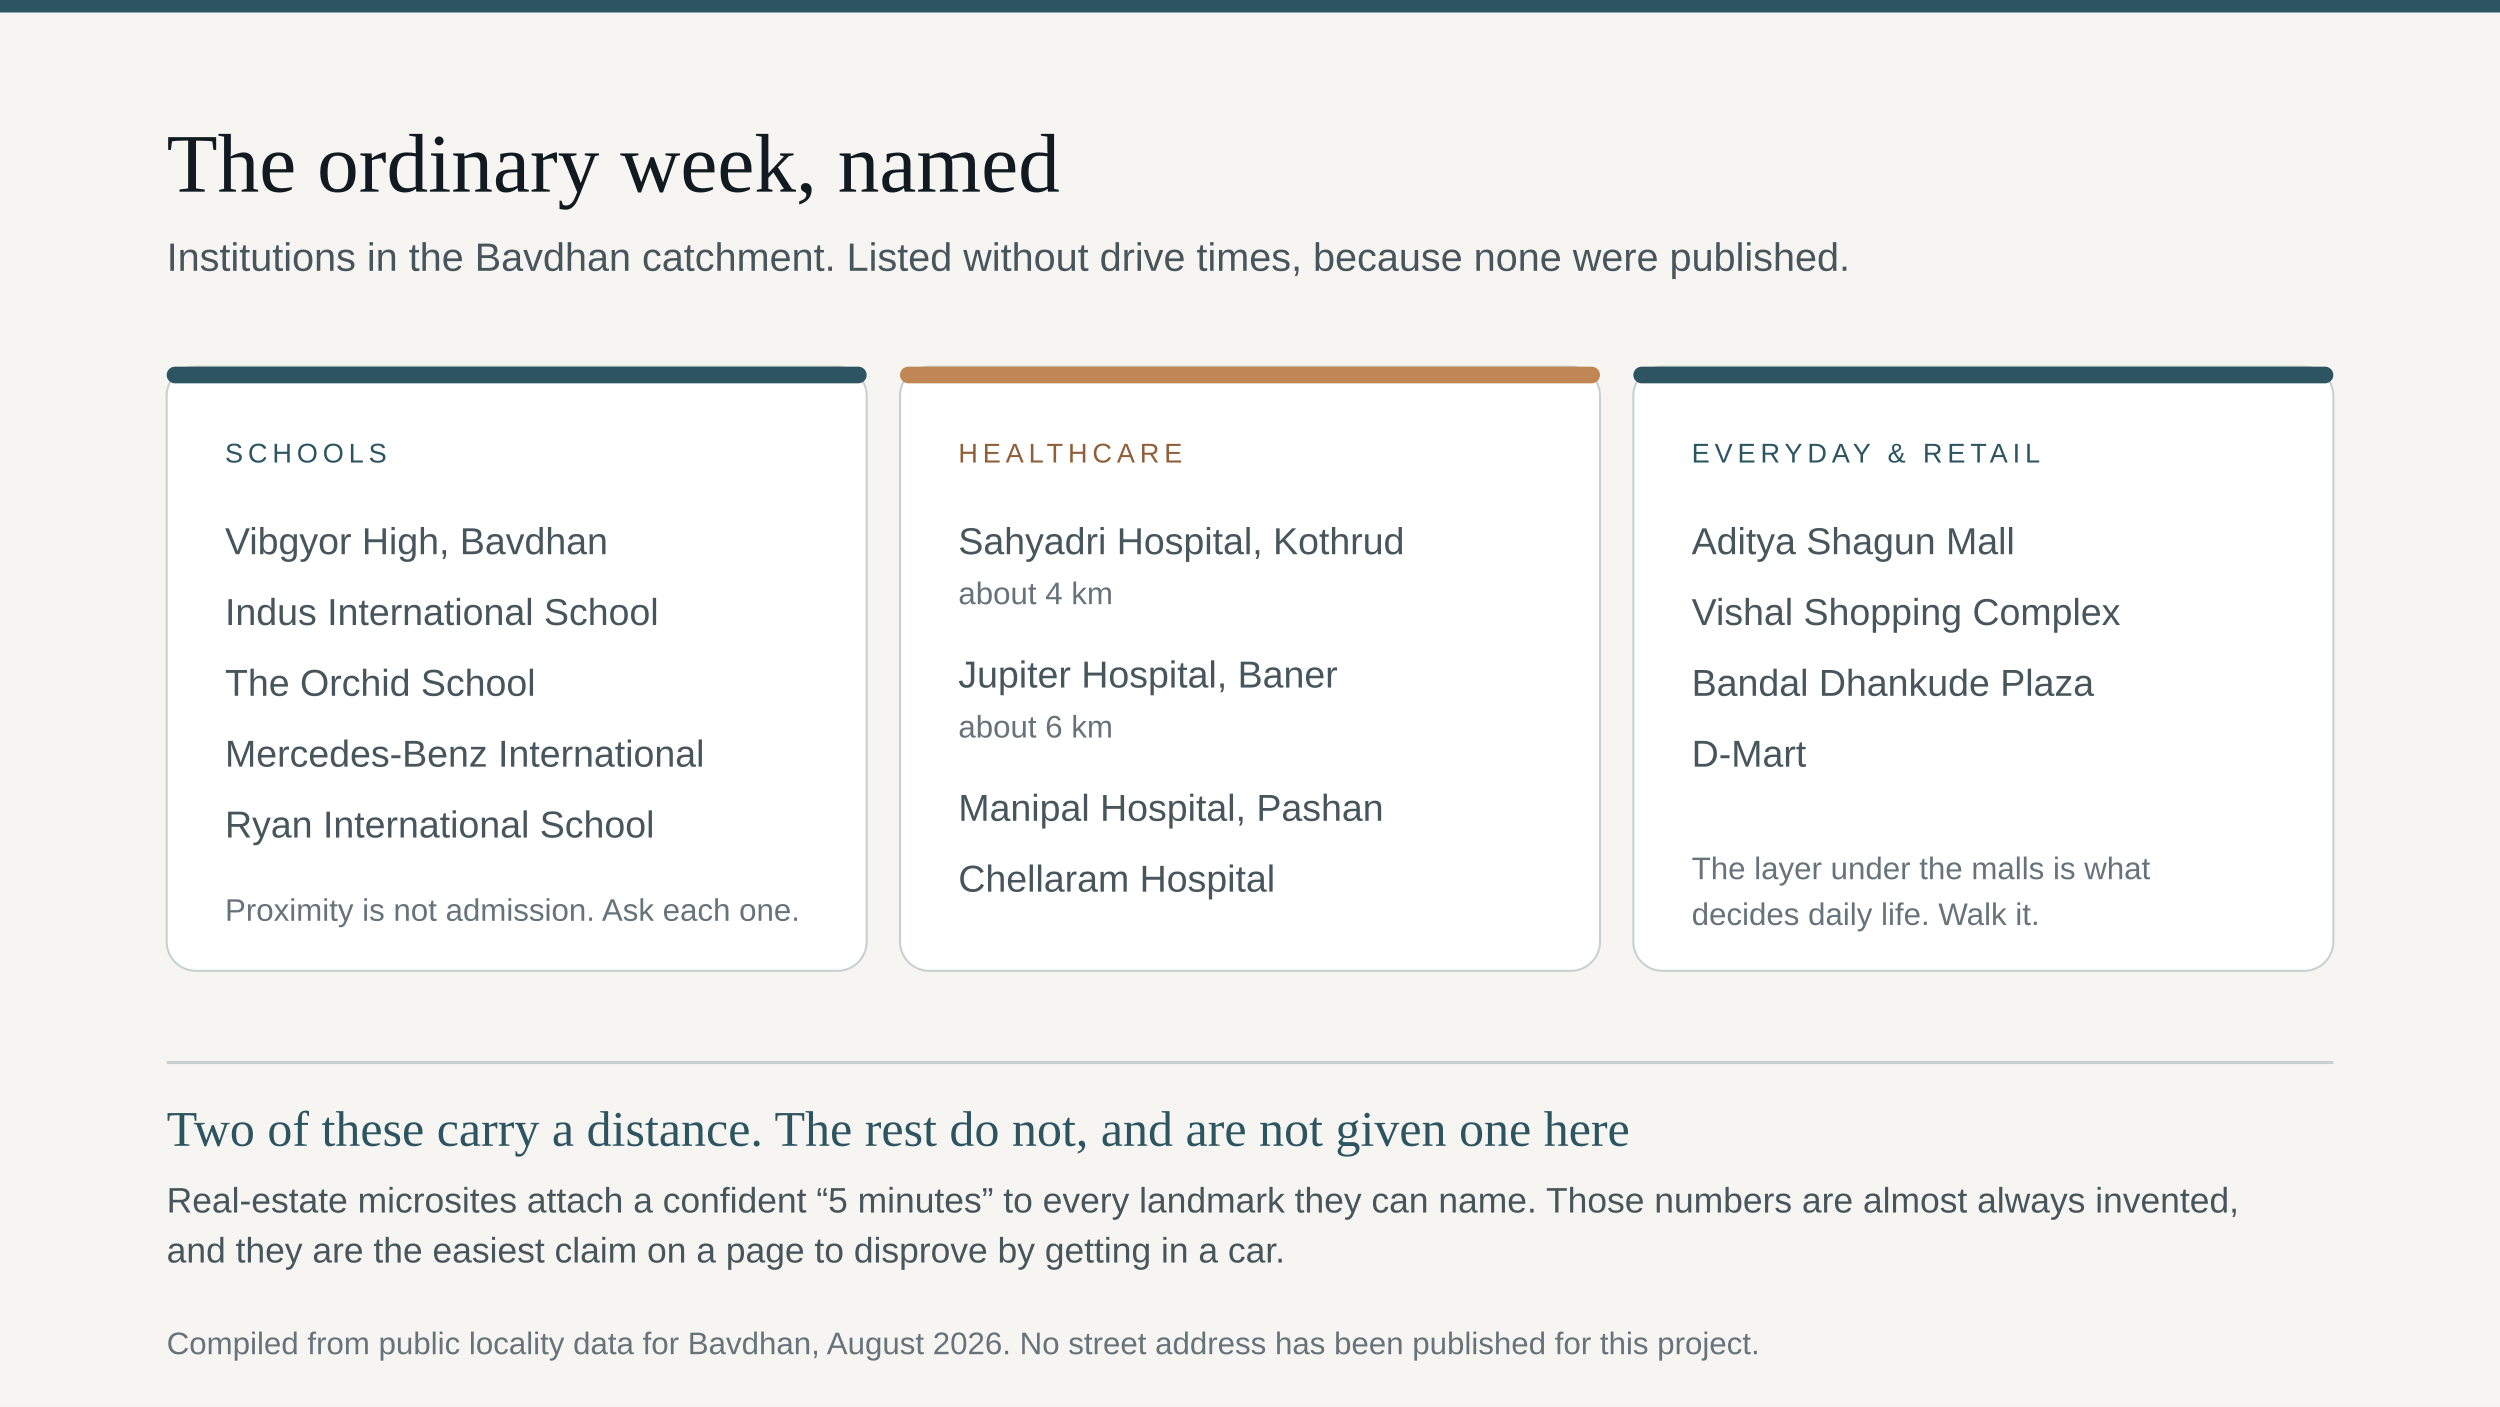
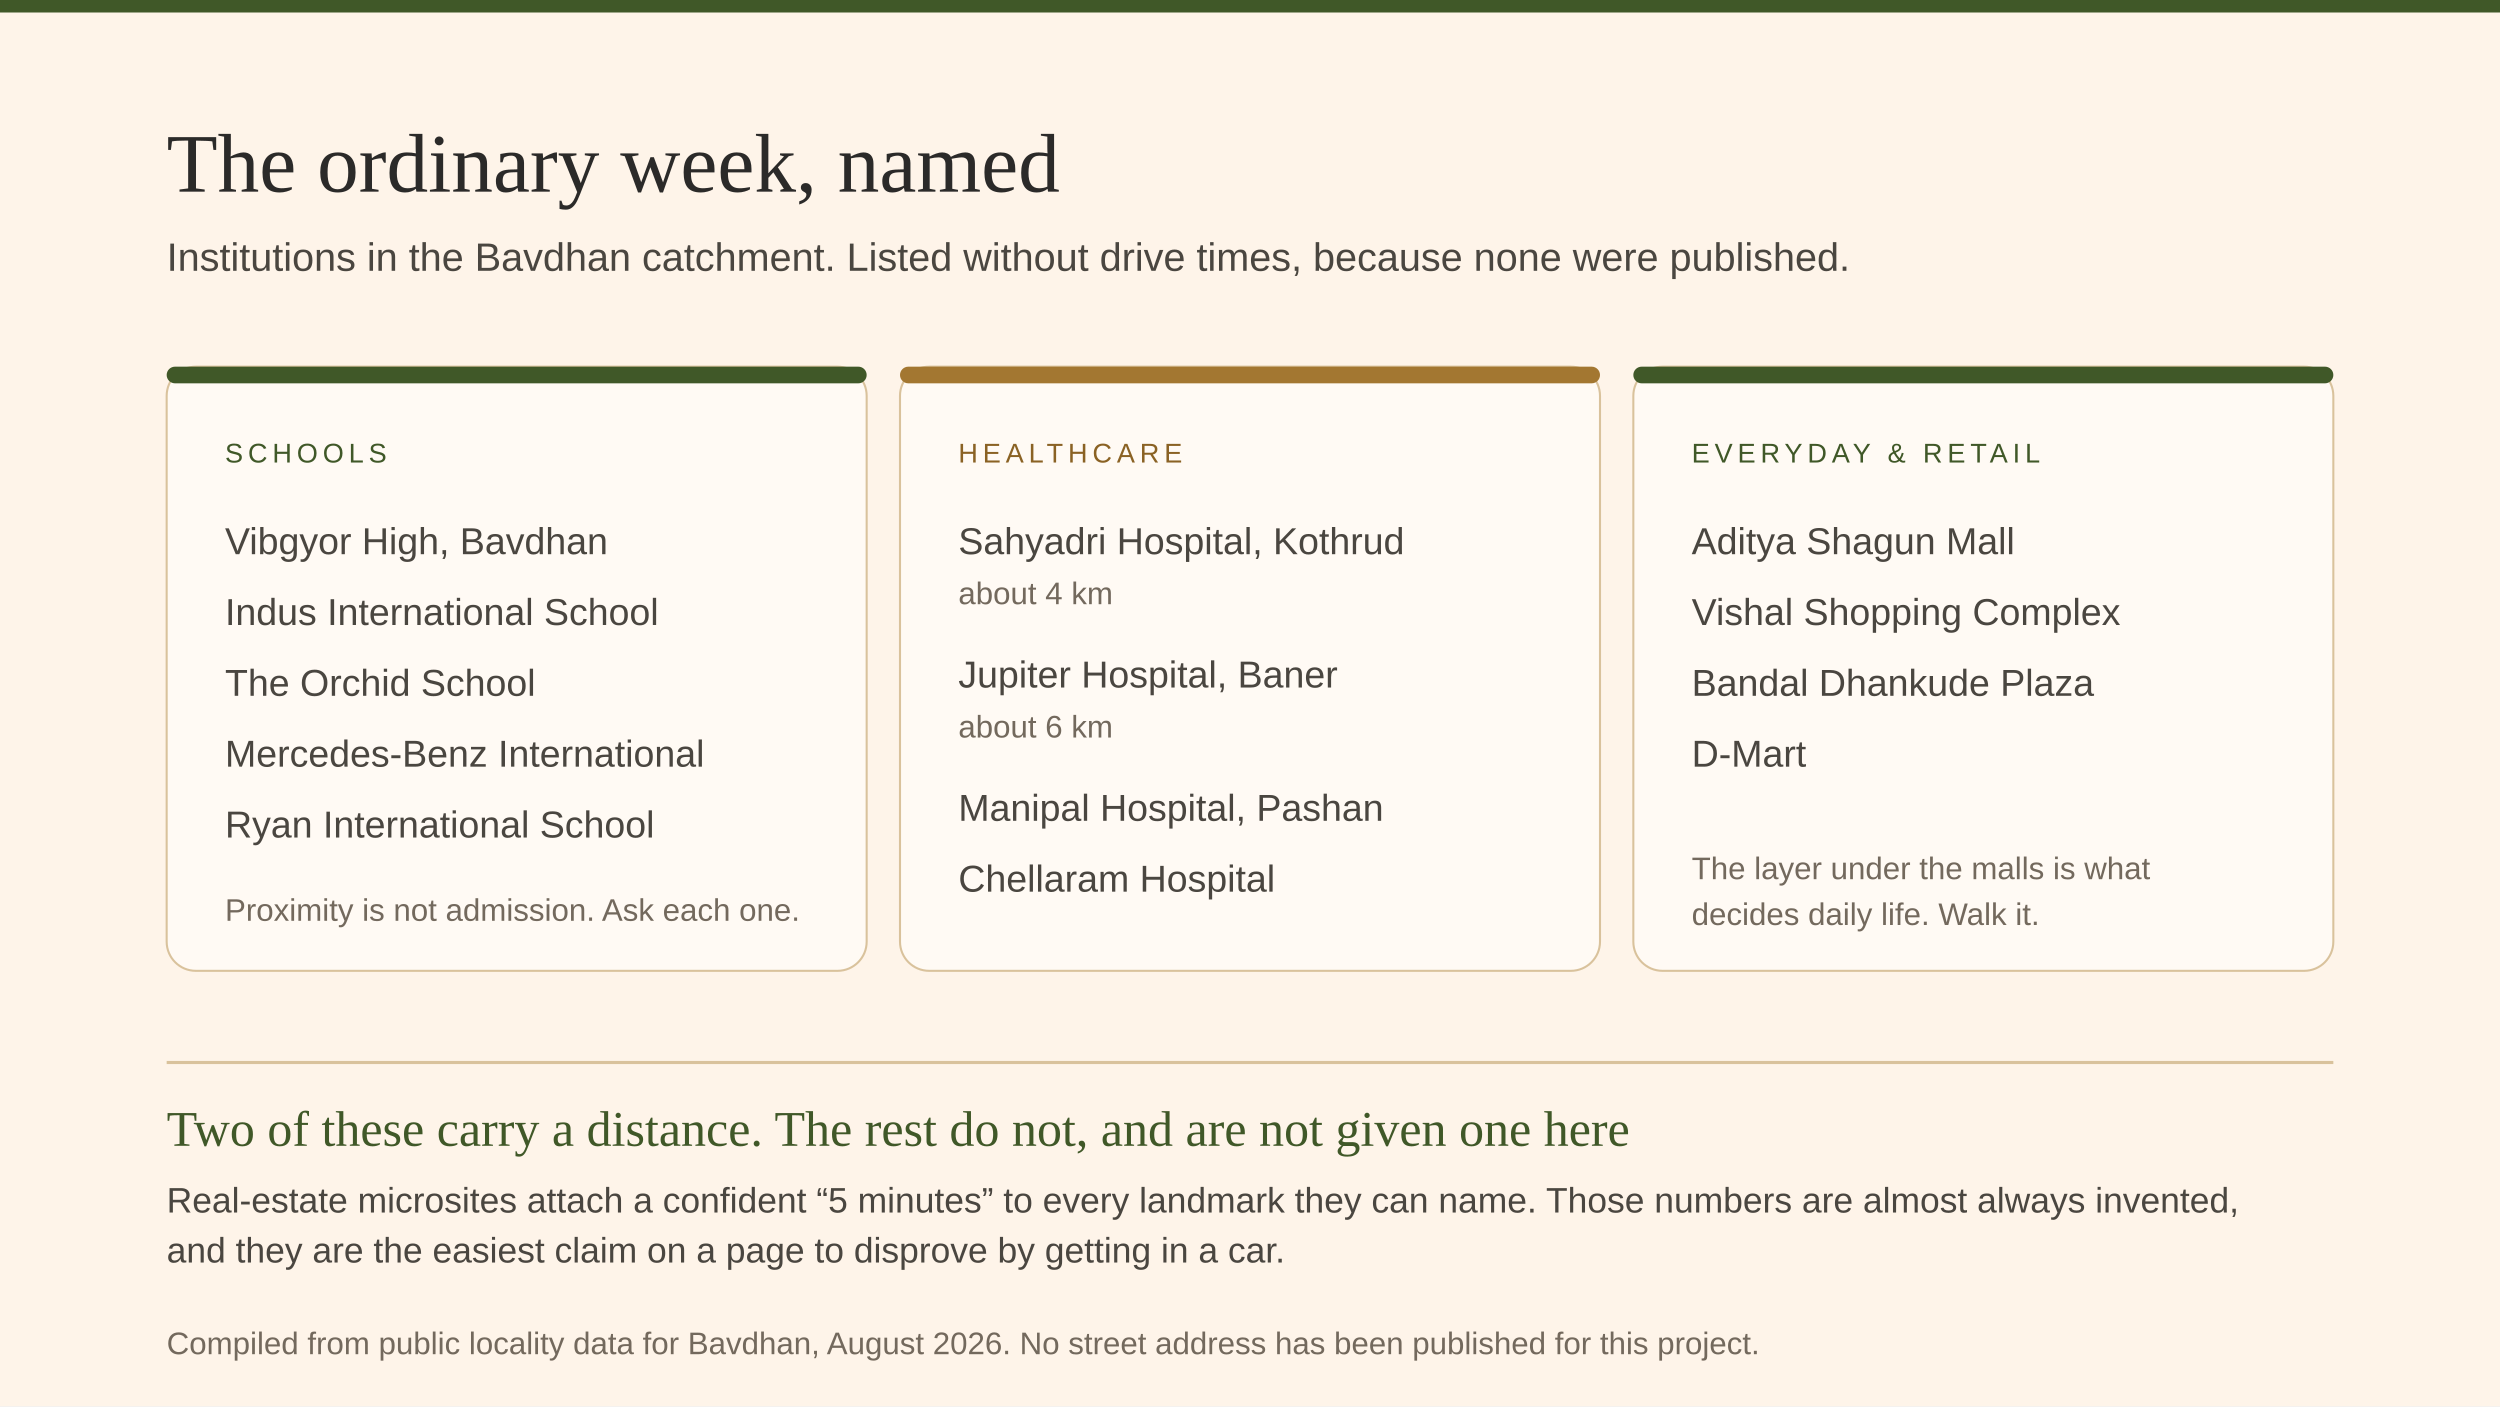
<svg xmlns="http://www.w3.org/2000/svg" viewBox="0 0 1200 675" width="1200" height="675" role="img" aria-label="Schools, hospitals and everyday retail named in the Bavdhan catchment">
-   <rect width="1200" height="675" fill="#f7f5f1" />
-   <rect x="0" y="0" width="1200" height="6" fill="#2c5561" />
-   <text x="80" y="92" font-family="Georgia, 'Times New Roman', serif" font-size="40" fill="#101a20">The ordinary week, named</text>
-   <text x="80" y="130" font-family="Helvetica Neue, Arial, sans-serif" font-size="19" fill="#47555c">Institutions in the Bavdhan catchment. Listed without drive times, because none were published.</text>
+   <rect width="1200" height="675" fill="#fef4e9" />
+   <rect x="0" y="0" width="1200" height="6" fill="#405828" />
+   <text x="80" y="92" font-family="Georgia, 'Times New Roman', serif" font-size="40" fill="#2b2a29">The ordinary week, named</text>
+   <text x="80" y="130" font-family="Helvetica Neue, Arial, sans-serif" font-size="19" fill="#4a4640">Institutions in the Bavdhan catchment. Listed without drive times, because none were published.</text>
  <g font-family="Helvetica Neue, Arial, sans-serif">
-     <rect x="80" y="176" width="336" height="290" rx="14" fill="#ffffff" stroke="#c8d0d1" />
-     <rect x="80" y="176" width="336" height="8" rx="4" fill="#2c5561" />
-     <text x="108" y="222" font-size="13" fill="#2c5561" letter-spacing="0.18em">SCHOOLS</text>
-     <text x="108" y="266" font-size="18" fill="#47555c">Vibgyor High, Bavdhan</text>
-     <text x="108" y="300" font-size="18" fill="#47555c">Indus International School</text>
-     <text x="108" y="334" font-size="18" fill="#47555c">The Orchid School</text>
-     <text x="108" y="368" font-size="18" fill="#47555c">Mercedes-Benz International</text>
-     <text x="108" y="402" font-size="18" fill="#47555c">Ryan International School</text>
-     <text x="108" y="442" font-size="15" fill="#66737a">Proximity is not admission. Ask each one.</text>
-     <rect x="432" y="176" width="336" height="290" rx="14" fill="#ffffff" stroke="#c8d0d1" />
-     <rect x="432" y="176" width="336" height="8" rx="4" fill="#c08654" />
-     <text x="460" y="222" font-size="13" fill="#8f5f38" letter-spacing="0.18em">HEALTHCARE</text>
-     <text x="460" y="266" font-size="18" fill="#47555c">Sahyadri Hospital, Kothrud</text>
-     <text x="460" y="290" font-size="15" fill="#66737a">about 4 km</text>
-     <text x="460" y="330" font-size="18" fill="#47555c">Jupiter Hospital, Baner</text>
-     <text x="460" y="354" font-size="15" fill="#66737a">about 6 km</text>
-     <text x="460" y="394" font-size="18" fill="#47555c">Manipal Hospital, Pashan</text>
-     <text x="460" y="428" font-size="18" fill="#47555c">Chellaram Hospital</text>
-     <rect x="784" y="176" width="336" height="290" rx="14" fill="#ffffff" stroke="#c8d0d1" />
-     <rect x="784" y="176" width="336" height="8" rx="4" fill="#2c5561" />
-     <text x="812" y="222" font-size="13" fill="#2c5561" letter-spacing="0.18em">EVERYDAY &amp; RETAIL</text>
-     <text x="812" y="266" font-size="18" fill="#47555c">Aditya Shagun Mall</text>
-     <text x="812" y="300" font-size="18" fill="#47555c">Vishal Shopping Complex</text>
-     <text x="812" y="334" font-size="18" fill="#47555c">Bandal Dhankude Plaza</text>
-     <text x="812" y="368" font-size="18" fill="#47555c">D-Mart</text>
-     <text x="812" y="422" font-size="15" fill="#66737a">The layer under the malls is what</text>
-     <text x="812" y="444" font-size="15" fill="#66737a">decides daily life. Walk it.</text>
+     <rect x="80" y="176" width="336" height="290" rx="14" fill="#fffaf4" stroke="#d9c29c" />
+     <rect x="80" y="176" width="336" height="8" rx="4" fill="#405828" />
+     <text x="108" y="222" font-size="13" fill="#405828" letter-spacing="0.18em">SCHOOLS</text>
+     <text x="108" y="266" font-size="18" fill="#4a4640">Vibgyor High, Bavdhan</text>
+     <text x="108" y="300" font-size="18" fill="#4a4640">Indus International School</text>
+     <text x="108" y="334" font-size="18" fill="#4a4640">The Orchid School</text>
+     <text x="108" y="368" font-size="18" fill="#4a4640">Mercedes-Benz International</text>
+     <text x="108" y="402" font-size="18" fill="#4a4640">Ryan International School</text>
+     <text x="108" y="442" font-size="15" fill="#73695d">Proximity is not admission. Ask each one.</text>
+     <rect x="432" y="176" width="336" height="290" rx="14" fill="#fffaf4" stroke="#d9c29c" />
+     <rect x="432" y="176" width="336" height="8" rx="4" fill="#a37731" />
+     <text x="460" y="222" font-size="13" fill="#8a6224" letter-spacing="0.18em">HEALTHCARE</text>
+     <text x="460" y="266" font-size="18" fill="#4a4640">Sahyadri Hospital, Kothrud</text>
+     <text x="460" y="290" font-size="15" fill="#73695d">about 4 km</text>
+     <text x="460" y="330" font-size="18" fill="#4a4640">Jupiter Hospital, Baner</text>
+     <text x="460" y="354" font-size="15" fill="#73695d">about 6 km</text>
+     <text x="460" y="394" font-size="18" fill="#4a4640">Manipal Hospital, Pashan</text>
+     <text x="460" y="428" font-size="18" fill="#4a4640">Chellaram Hospital</text>
+     <rect x="784" y="176" width="336" height="290" rx="14" fill="#fffaf4" stroke="#d9c29c" />
+     <rect x="784" y="176" width="336" height="8" rx="4" fill="#405828" />
+     <text x="812" y="222" font-size="13" fill="#405828" letter-spacing="0.18em">EVERYDAY &amp; RETAIL</text>
+     <text x="812" y="266" font-size="18" fill="#4a4640">Aditya Shagun Mall</text>
+     <text x="812" y="300" font-size="18" fill="#4a4640">Vishal Shopping Complex</text>
+     <text x="812" y="334" font-size="18" fill="#4a4640">Bandal Dhankude Plaza</text>
+     <text x="812" y="368" font-size="18" fill="#4a4640">D-Mart</text>
+     <text x="812" y="422" font-size="15" fill="#73695d">The layer under the malls is what</text>
+     <text x="812" y="444" font-size="15" fill="#73695d">decides daily life. Walk it.</text>
  </g>
-   <line x1="80" y1="510" x2="1120" y2="510" stroke="#c8d0d1" stroke-width="1.5" />
-   <text x="80" y="550" font-family="Georgia, 'Times New Roman', serif" font-size="24" fill="#2c5561">Two of these carry a distance. The rest do not, and are not given one here</text>
-   <text x="80" y="582" font-family="Helvetica Neue, Arial, sans-serif" font-size="17" fill="#47555c">Real-estate microsites attach a confident “5 minutes” to every landmark they can name. Those numbers are almost always invented,</text>
-   <text x="80" y="606" font-family="Helvetica Neue, Arial, sans-serif" font-size="17" fill="#47555c">and they are the easiest claim on a page to disprove by getting in a car.</text>
-   <text x="80" y="650" font-family="Helvetica Neue, Arial, sans-serif" font-size="15" fill="#66737a">Compiled from public locality data for Bavdhan, August 2026. No street address has been published for this project.</text>
+   <line x1="80" y1="510" x2="1120" y2="510" stroke="#d9c29c" stroke-width="1.5" />
+   <text x="80" y="550" font-family="Georgia, 'Times New Roman', serif" font-size="24" fill="#405828">Two of these carry a distance. The rest do not, and are not given one here</text>
+   <text x="80" y="582" font-family="Helvetica Neue, Arial, sans-serif" font-size="17" fill="#4a4640">Real-estate microsites attach a confident “5 minutes” to every landmark they can name. Those numbers are almost always invented,</text>
+   <text x="80" y="606" font-family="Helvetica Neue, Arial, sans-serif" font-size="17" fill="#4a4640">and they are the easiest claim on a page to disprove by getting in a car.</text>
+   <text x="80" y="650" font-family="Helvetica Neue, Arial, sans-serif" font-size="15" fill="#73695d">Compiled from public locality data for Bavdhan, August 2026. No street address has been published for this project.</text>
</svg>
